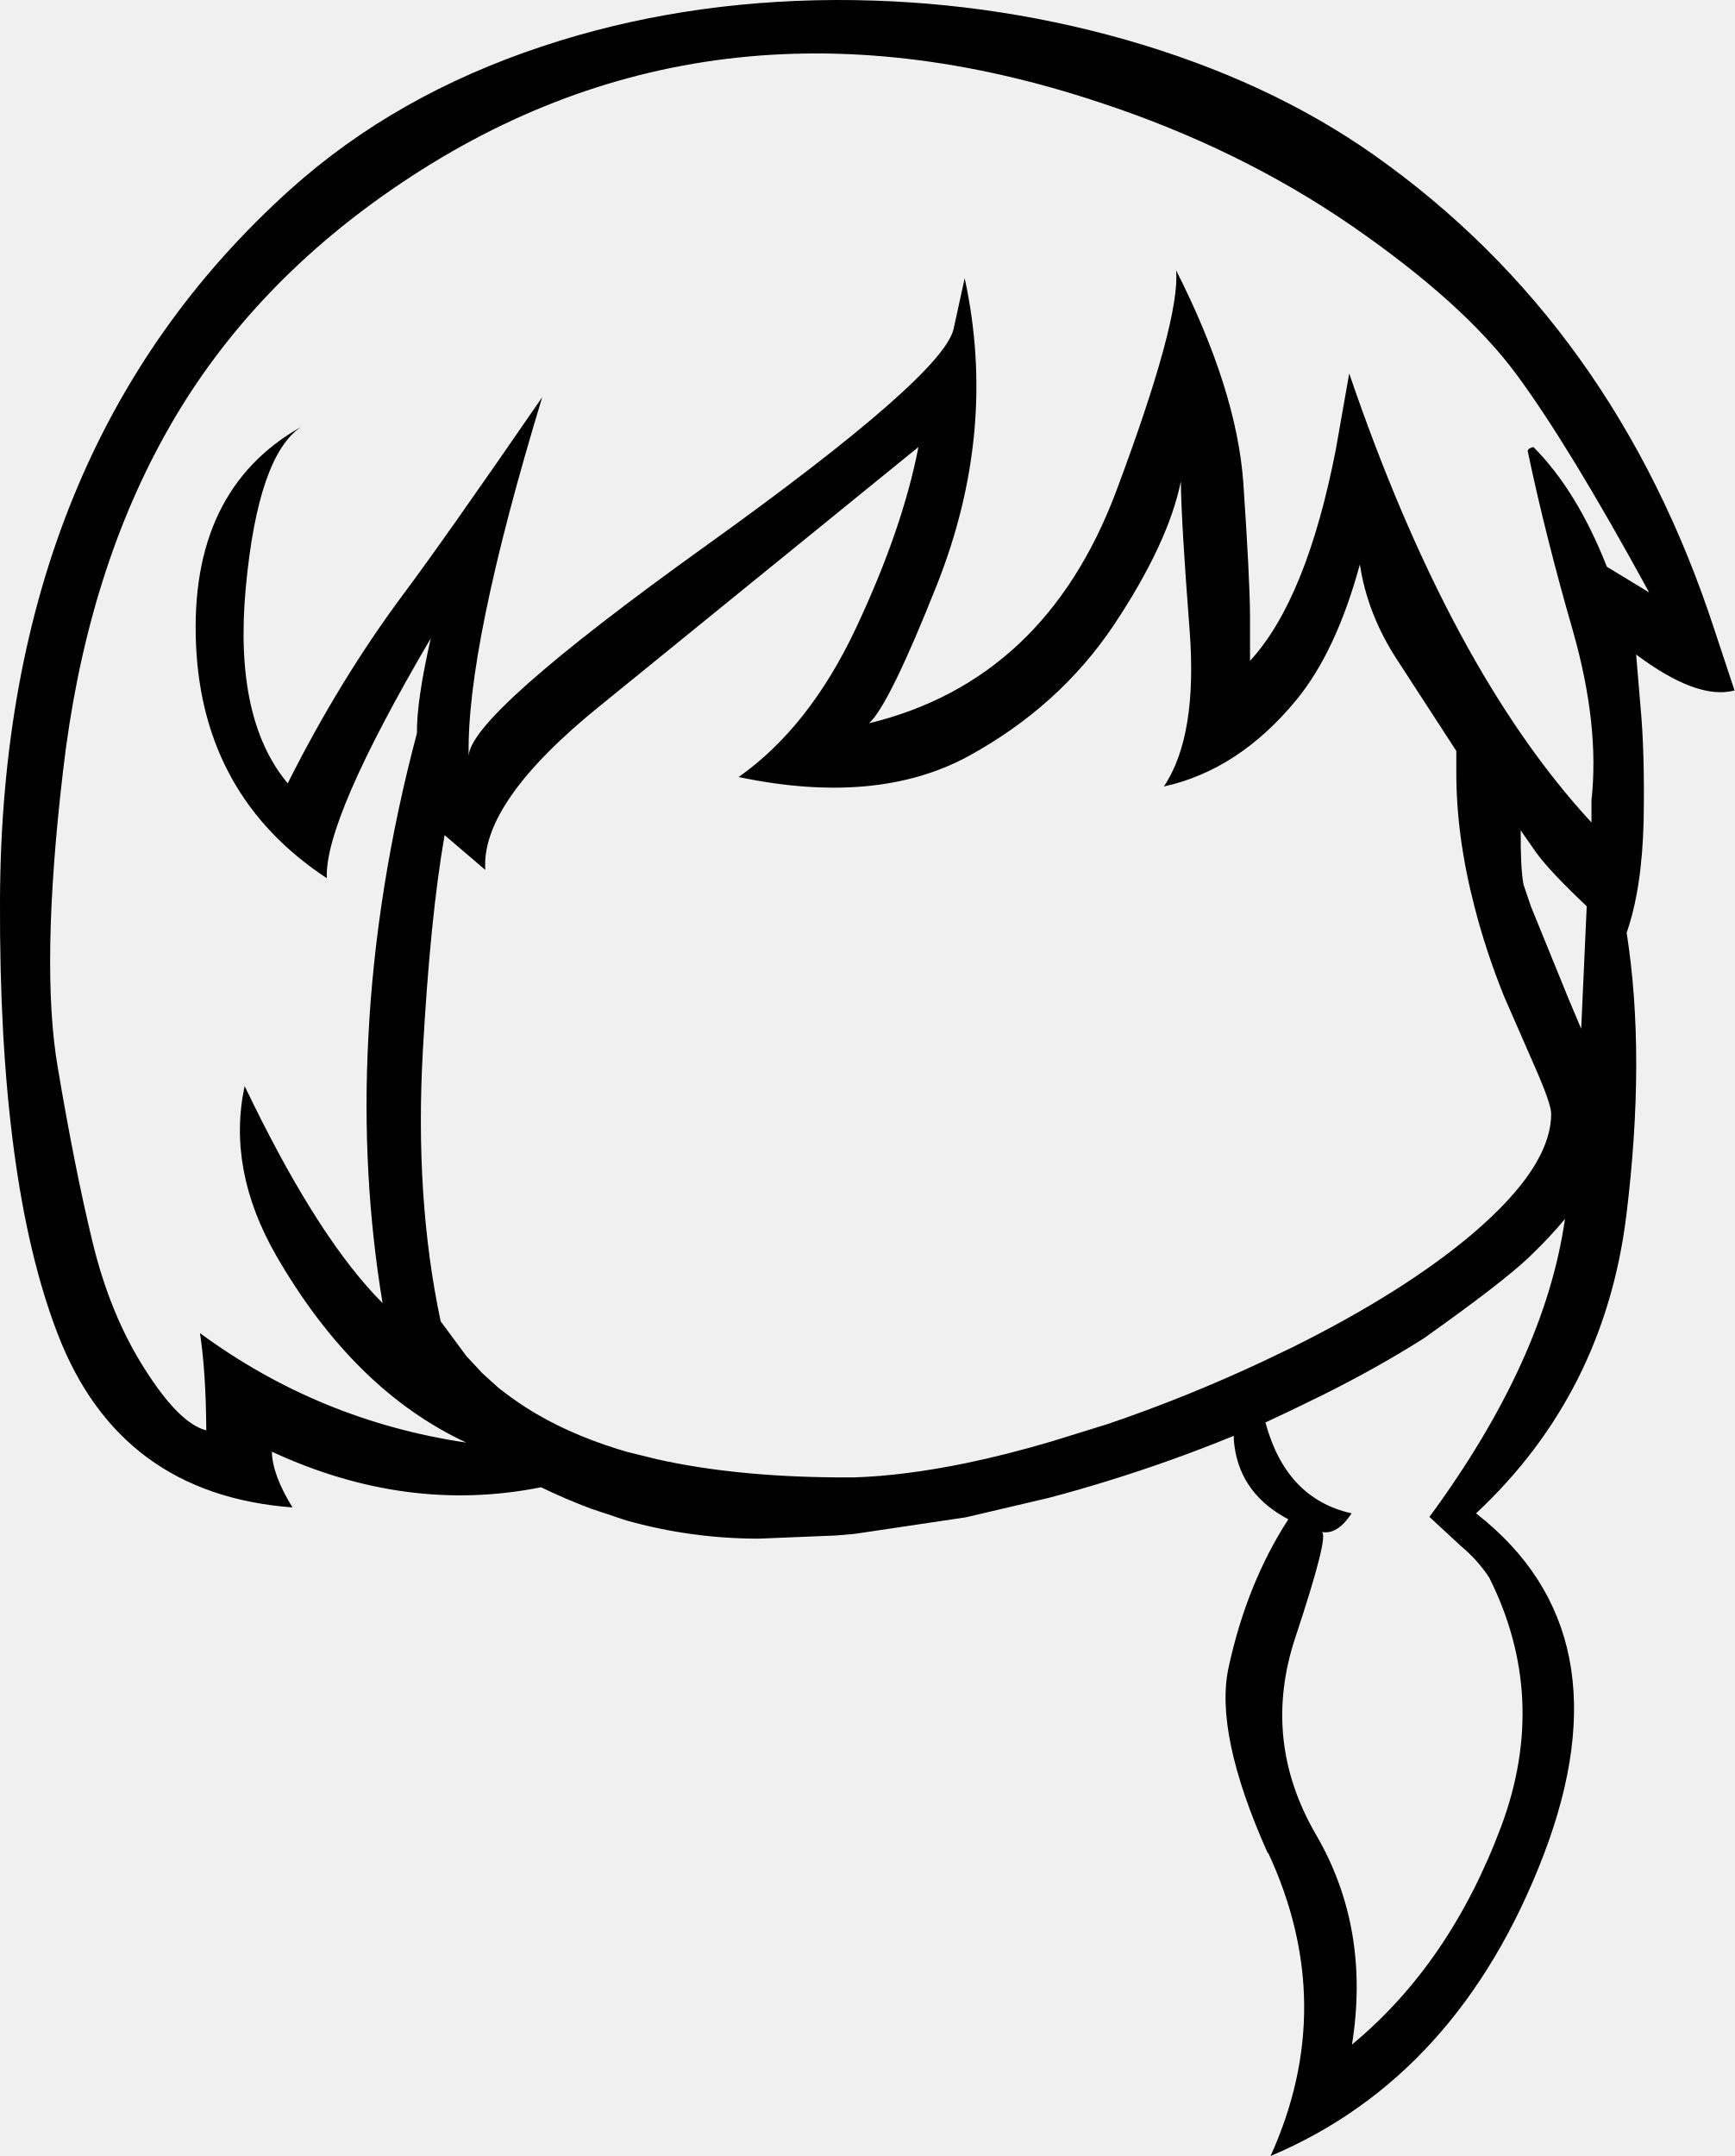
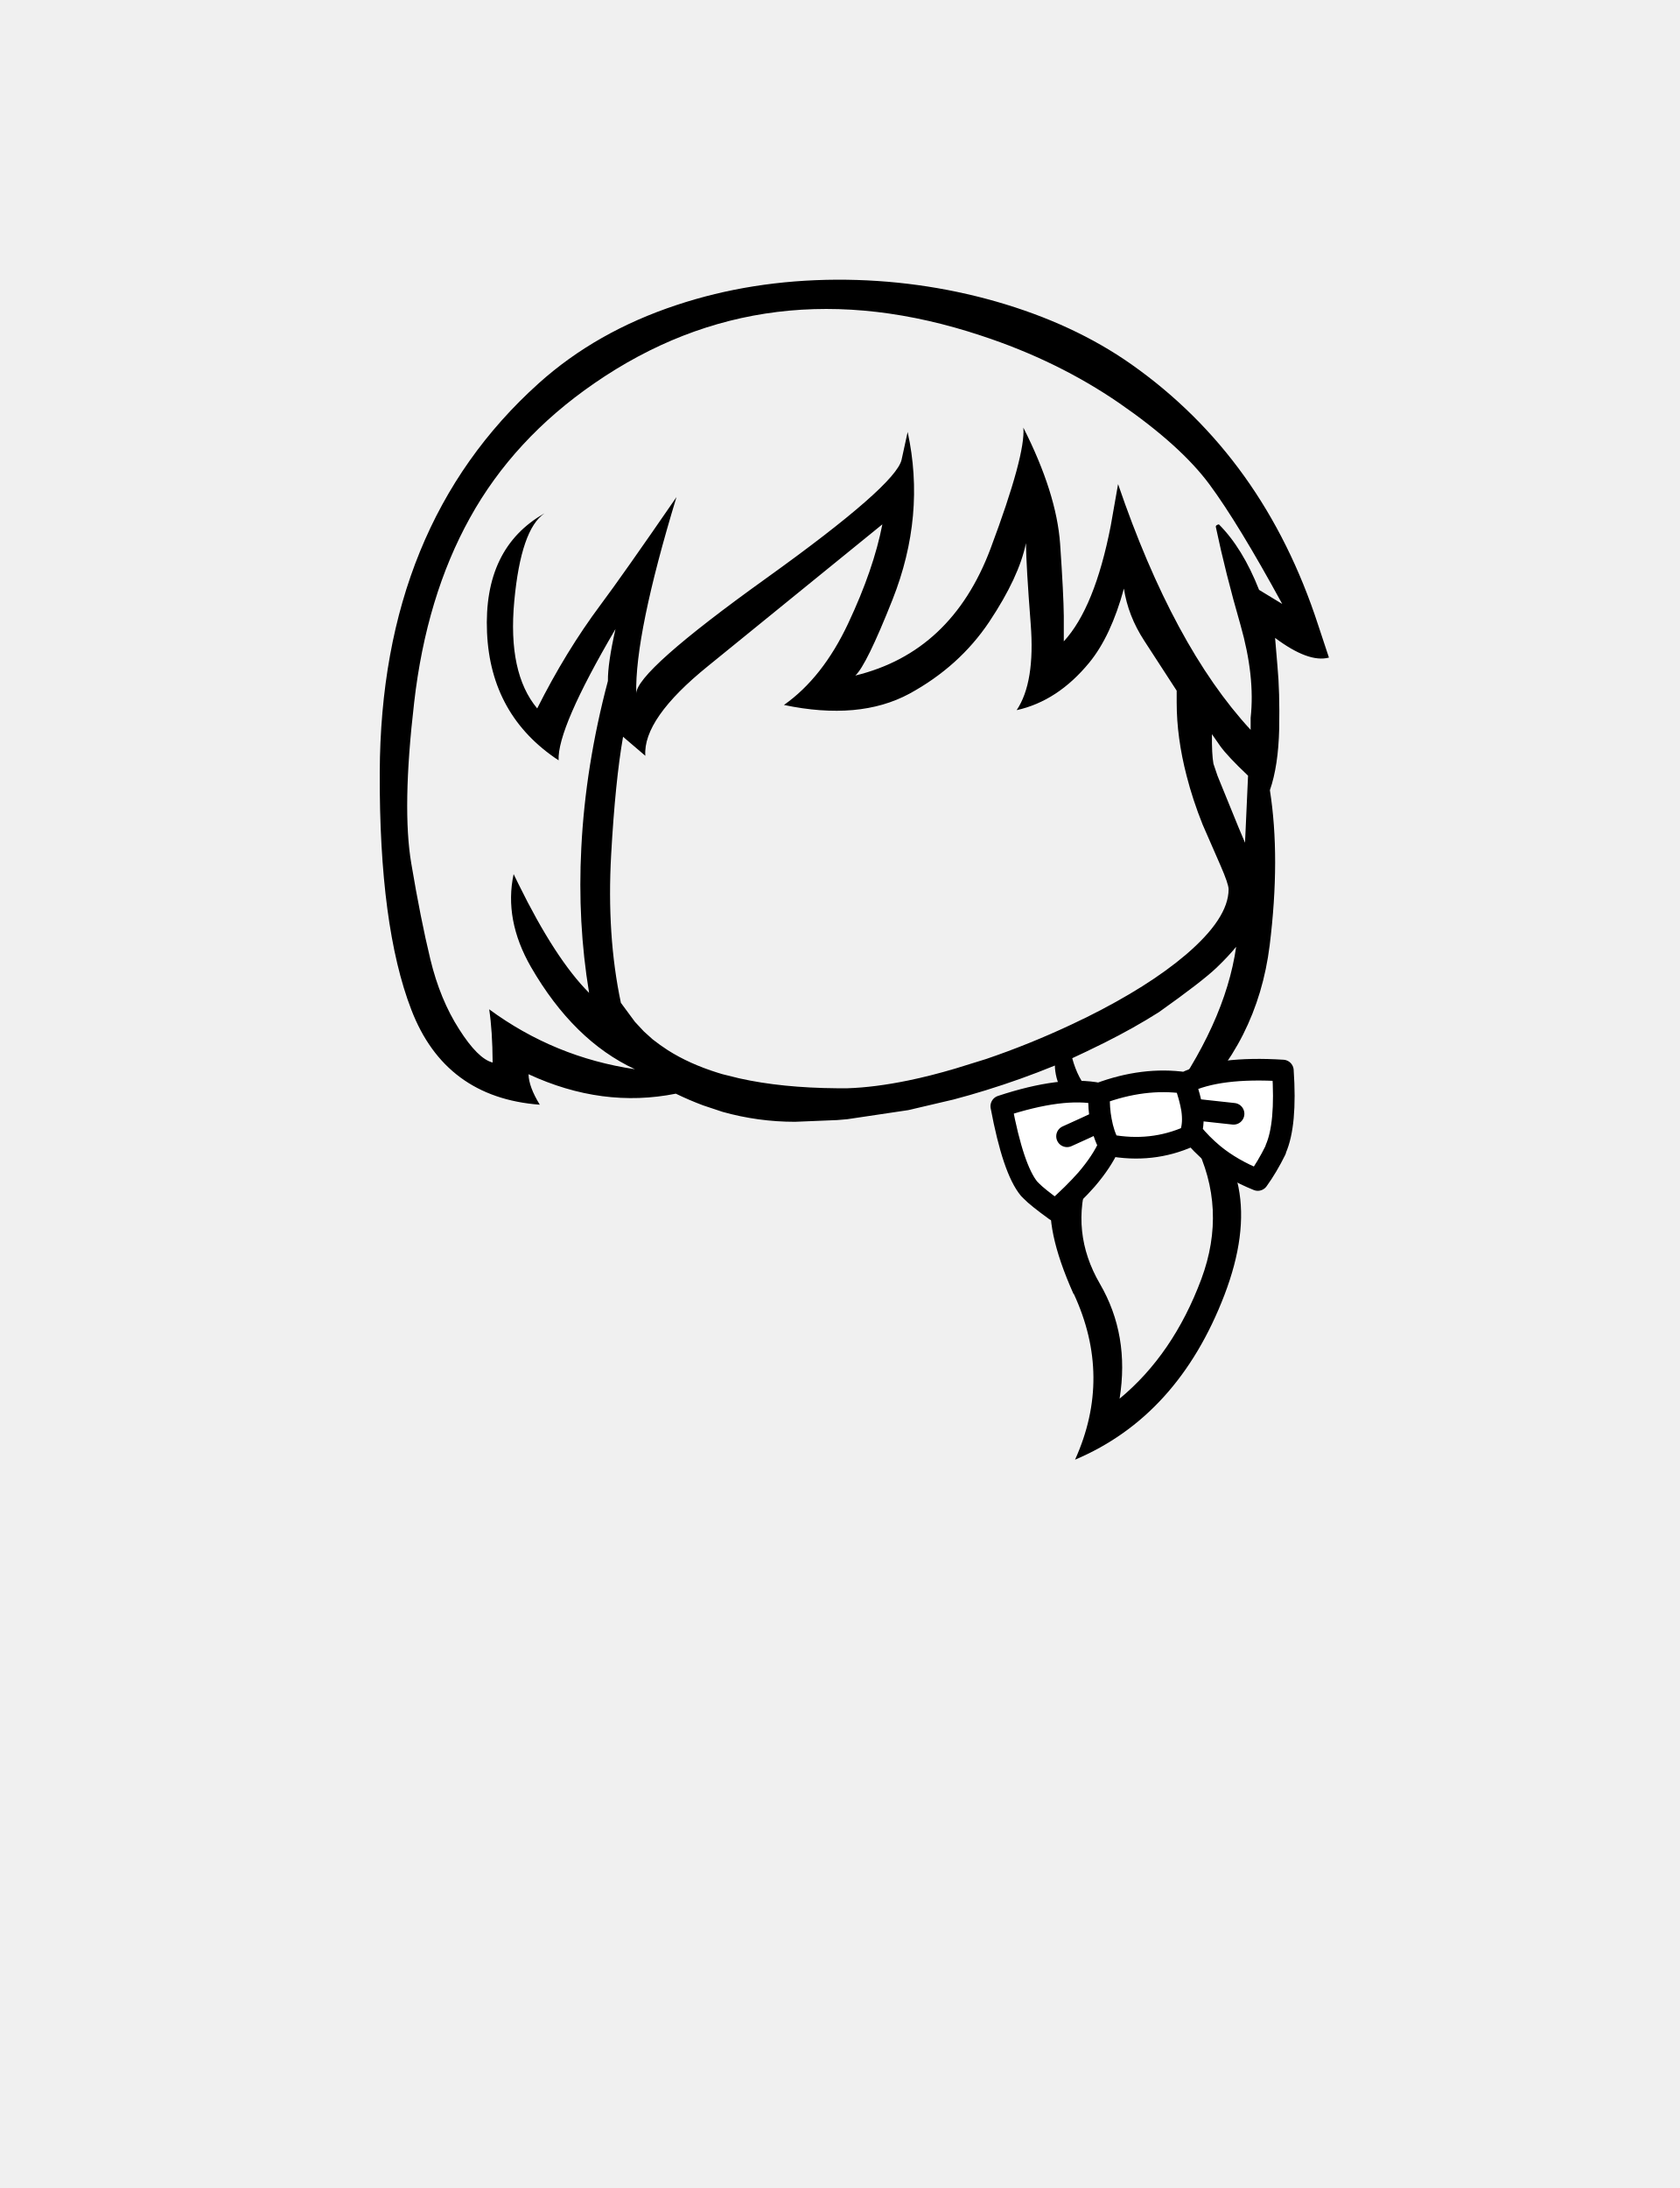
- <svg xmlns="http://www.w3.org/2000/svg" height="272.75px" width="219.45px">
-   <g transform="matrix(1, 0, 0, 1, 108.15, 321.9)">
-     <path d="M65.6 -302.35 Q96.2 -280.8 108.8 -242.1 L111.3 -234.55 Q106.6 -233.3 98.85 -239.1 L99.4 -232.55 Q99.95 -226.75 99.8 -218.1 99.6 -209.5 97.65 -203.9 100.1 -188.3 97.6 -168.05 94.8 -145.6 78.6 -130.45 97.9 -115.4 87.15 -87.25 76.4 -59.2 52.6 -49.15 61.25 -68.25 52.3 -87.5 L52.25 -87.45 Q45.45 -102.65 47.3 -111.0 49.6 -121.6 54.85 -129.7 L54.3 -130.0 Q48.45 -133.35 47.95 -139.75 L47.95 -140.25 47.8 -140.2 Q40.1 -137.05 32.0 -134.55 28.3 -133.4 24.5 -132.4 L14.05 -129.95 -0.05 -127.85 -2.4 -127.65 -12.15 -127.25 Q-20.7 -127.25 -28.9 -129.55 L-33.4 -131.05 Q-36.6 -132.25 -39.7 -133.75 -56.7 -130.35 -73.75 -138.25 -73.7 -135.35 -71.15 -131.2 -93.05 -132.85 -100.85 -153.15 -108.3 -172.45 -108.15 -208.0 -107.95 -265.1 -71.4 -297.95 -58.1 -309.9 -39.5 -316.05 -22.2 -321.8 -2.5 -321.9 16.45 -321.95 34.35 -316.85 52.3 -311.7 65.6 -302.35 M49.15 -260.85 Q49.95 -249.15 50.0 -244.15 L50.0 -238.3 Q57.15 -246.05 60.85 -265.0 L62.55 -274.65 Q75.35 -237.15 93.2 -217.85 L93.2 -220.65 Q94.25 -230.15 90.85 -242.1 87.4 -254.05 85.15 -264.75 85.05 -265.15 85.85 -265.35 91.35 -259.85 95.15 -250.2 L100.5 -246.95 Q90.35 -265.55 83.7 -274.55 77.05 -283.55 62.85 -293.35 48.6 -303.15 30.95 -308.95 -18.7 -325.45 -58.55 -297.95 -77.2 -285.1 -87.3 -266.85 -97.4 -248.65 -100.2 -224.15 -103.05 -199.7 -100.85 -186.9 -98.7 -174.1 -96.45 -164.8 -94.2 -155.5 -89.8 -148.65 -85.45 -141.8 -82.05 -140.95 -82.1 -148.35 -82.85 -153.25 -67.75 -142.15 -49.15 -139.4 L-48.55 -139.0 -49.15 -139.4 Q-63.35 -146.0 -73.2 -163.05 -79.45 -173.95 -77.2 -184.5 L-76.1 -182.25 Q-67.55 -164.85 -59.75 -157.05 -62.45 -173.4 -61.55 -190.6 -60.6 -209.55 -55.4 -229.15 -55.45 -233.2 -53.65 -241.15 -67.15 -218.15 -66.8 -210.8 -82.5 -221.15 -83.35 -240.35 -84.2 -259.9 -70.05 -267.9 -75.5 -264.25 -77.05 -247.6 -78.6 -231.0 -71.75 -222.8 -65.15 -235.95 -57.1 -246.75 -52.05 -253.5 -39.55 -271.65 -49.2 -239.9 -48.85 -226.2 -48.9 -231.3 -18.85 -252.85 11.2 -274.4 12.5 -280.3 L13.9 -286.7 Q18.1 -267.4 10.4 -247.95 4.35 -232.7 1.8 -230.4 24.05 -235.8 33.05 -259.7 41.2 -281.45 40.65 -287.7 48.3 -272.6 49.15 -260.85 M14.3 -226.2 Q2.7 -219.95 -14.7 -223.6 -5.75 -229.9 0.15 -242.45 6.05 -255.0 8.05 -265.35 L-32.25 -232.6 Q-47.35 -220.4 -46.75 -211.85 L-51.9 -216.25 Q-53.7 -206.0 -54.65 -189.0 -55.7 -170.3 -52.4 -154.75 L-49.15 -150.35 -47.1 -148.15 -45.05 -146.3 Q-43.4 -145.0 -41.55 -143.8 -36.6 -140.65 -30.05 -138.6 L-28.9 -138.25 -25.05 -137.3 Q-15.25 -135.1 -2.4 -135.0 L-1.4 -135.0 -0.05 -135.0 Q6.25 -135.2 14.05 -136.8 19.15 -137.85 24.9 -139.55 L32.0 -141.75 Q42.0 -145.15 51.7 -149.7 L54.3 -150.95 55.25 -151.4 Q69.55 -158.5 78.25 -165.9 83.1 -170.05 85.55 -173.75 88.1 -177.6 88.1 -181.0 88.1 -182.2 86.25 -186.45 L82.1 -195.95 Q79.8 -201.7 78.4 -207.2 76.1 -216.05 76.1 -224.15 L76.1 -226.9 68.6 -238.45 Q64.85 -244.2 63.9 -250.5 60.9 -239.5 55.9 -233.4 48.6 -224.5 39.1 -222.4 43.4 -228.8 42.35 -242.3 41.3 -255.85 41.25 -261.0 39.65 -253.15 32.75 -242.8 25.85 -232.5 14.3 -226.2 M84.25 -216.85 Q84.2 -212.2 84.6 -210.0 L85.55 -207.2 90.4 -195.3 91.9 -191.75 92.6 -207.25 Q87.9 -211.7 86.2 -214.05 L84.25 -216.85 M85.55 -163.1 L85.35 -162.9 Q82.0 -159.7 72.0 -152.6 66.25 -148.95 59.35 -145.5 L55.25 -143.5 51.95 -141.95 Q54.55 -132.3 62.85 -130.45 61.05 -127.7 59.05 -128.1 60.1 -127.9 55.75 -114.8 51.4 -101.75 58.35 -89.8 65.25 -77.95 62.9 -63.25 75.3 -73.5 81.8 -90.9 87.85 -107.2 80.25 -122.35 78.75 -124.6 76.7 -126.3 L72.7 -130.0 Q87.3 -149.85 89.85 -167.7 88.0 -165.45 85.55 -163.1 M-58.95 -156.65 L-58.95 -156.3 -58.95 -156.65" fill="#000000" fill-rule="evenodd" stroke="none" />
+ <svg xmlns="http://www.w3.org/2000/svg" xmlns:xlink="http://www.w3.org/1999/xlink" height="505.75px" width="388.3px">
+   <g transform="matrix(1, 0, 0, 1, 195.95, 386.55)">
+     <use height="0.0" transform="matrix(1.0, 0.0, 0.0, 1.0, -57.75, -252.55)" width="0.0" xlink:href="#sprite0" />
+     <use height="272.75" transform="matrix(1.0, 0.0, 0.0, 1.0, -108.15, -321.9)" width="219.45" xlink:href="#shape0" />
+     <use height="37.5" transform="matrix(1.0, 0.0, 0.0, 1.0, 33.05, -141.8)" width="70.3" xlink:href="#shape1" />
  </g>
+   <defs>
+     <g id="shape0" transform="matrix(1, 0, 0, 1, 108.15, 321.9)">
+       <path d="M65.6 -302.35 Q96.2 -280.8 108.8 -242.1 L111.3 -234.55 Q106.6 -233.3 98.85 -239.1 L99.4 -232.55 Q99.95 -226.75 99.8 -218.1 99.6 -209.5 97.65 -203.9 100.1 -188.3 97.6 -168.05 94.8 -145.6 78.6 -130.45 97.9 -115.4 87.15 -87.25 76.4 -59.2 52.6 -49.15 61.25 -68.25 52.3 -87.5 L52.25 -87.45 Q45.45 -102.65 47.3 -111.0 49.6 -121.6 54.85 -129.7 L54.3 -130.0 Q48.45 -133.35 47.95 -139.75 L47.95 -140.25 47.8 -140.2 Q40.1 -137.05 32.0 -134.55 28.3 -133.4 24.5 -132.4 L14.05 -129.95 -0.05 -127.85 -2.4 -127.65 -12.15 -127.25 Q-20.7 -127.25 -28.9 -129.55 L-33.4 -131.05 Q-36.6 -132.25 -39.7 -133.75 -56.7 -130.35 -73.75 -138.25 -73.7 -135.35 -71.15 -131.2 -93.05 -132.85 -100.85 -153.15 -108.3 -172.45 -108.15 -208.0 -107.95 -265.1 -71.4 -297.95 -58.1 -309.9 -39.5 -316.05 -22.2 -321.8 -2.5 -321.9 16.45 -321.95 34.35 -316.85 52.3 -311.7 65.6 -302.35 M49.15 -260.85 Q49.95 -249.15 50.0 -244.15 L50.0 -238.3 Q57.15 -246.05 60.85 -265.0 L62.55 -274.65 Q75.35 -237.15 93.2 -217.85 L93.2 -220.65 Q94.25 -230.15 90.85 -242.1 87.4 -254.05 85.15 -264.75 85.05 -265.15 85.85 -265.35 91.35 -259.85 95.15 -250.2 L100.5 -246.95 Q90.35 -265.55 83.7 -274.55 77.05 -283.55 62.85 -293.35 48.6 -303.15 30.95 -308.95 -18.7 -325.45 -58.55 -297.95 -77.2 -285.1 -87.3 -266.85 -97.4 -248.65 -100.2 -224.15 -103.05 -199.7 -100.85 -186.9 -98.7 -174.1 -96.45 -164.8 -94.2 -155.5 -89.8 -148.65 -85.45 -141.8 -82.05 -140.95 -82.1 -148.35 -82.85 -153.25 -67.75 -142.15 -49.15 -139.4 L-48.55 -139.0 -49.15 -139.4 Q-63.35 -146.0 -73.2 -163.05 -79.45 -173.95 -77.2 -184.5 L-76.1 -182.25 Q-67.55 -164.85 -59.75 -157.05 -62.45 -173.4 -61.55 -190.6 -60.6 -209.55 -55.4 -229.15 -55.45 -233.2 -53.65 -241.15 -67.15 -218.15 -66.8 -210.8 -82.5 -221.15 -83.35 -240.35 -84.2 -259.9 -70.05 -267.9 -75.5 -264.25 -77.05 -247.6 -78.6 -231.0 -71.75 -222.8 -65.15 -235.95 -57.1 -246.75 -52.05 -253.5 -39.55 -271.65 -49.2 -239.9 -48.85 -226.2 -48.9 -231.3 -18.85 -252.85 11.2 -274.4 12.5 -280.3 L13.9 -286.7 Q18.1 -267.4 10.4 -247.95 4.35 -232.7 1.8 -230.4 24.05 -235.8 33.05 -259.7 41.2 -281.45 40.65 -287.7 48.3 -272.6 49.15 -260.85 M14.3 -226.2 Q2.7 -219.95 -14.7 -223.6 -5.75 -229.9 0.15 -242.45 6.05 -255.0 8.05 -265.35 L-32.25 -232.6 Q-47.35 -220.4 -46.75 -211.85 L-51.9 -216.25 Q-53.7 -206.0 -54.65 -189.0 -55.7 -170.3 -52.4 -154.75 L-49.15 -150.35 -47.1 -148.15 -45.05 -146.3 Q-43.4 -145.0 -41.55 -143.8 -36.6 -140.65 -30.05 -138.6 L-28.9 -138.25 -25.05 -137.3 Q-15.25 -135.1 -2.4 -135.0 L-1.4 -135.0 -0.05 -135.0 Q6.25 -135.2 14.05 -136.8 19.15 -137.85 24.9 -139.55 L32.0 -141.75 Q42.0 -145.15 51.7 -149.7 L54.3 -150.95 55.25 -151.4 Q69.55 -158.5 78.25 -165.9 83.1 -170.05 85.55 -173.75 88.1 -177.6 88.1 -181.0 88.1 -182.2 86.25 -186.45 L82.1 -195.95 Q79.8 -201.7 78.4 -207.2 76.1 -216.05 76.1 -224.15 L76.1 -226.9 68.6 -238.45 Q64.85 -244.2 63.9 -250.5 60.9 -239.5 55.9 -233.4 48.6 -224.5 39.1 -222.4 43.4 -228.8 42.35 -242.3 41.3 -255.85 41.25 -261.0 39.65 -253.15 32.75 -242.8 25.85 -232.5 14.3 -226.2 M84.25 -216.85 Q84.2 -212.2 84.6 -210.0 L85.55 -207.2 90.4 -195.3 91.9 -191.75 92.6 -207.25 Q87.9 -211.7 86.2 -214.05 L84.25 -216.85 M85.55 -163.1 L85.35 -162.9 Q82.0 -159.7 72.0 -152.6 66.25 -148.95 59.35 -145.5 L55.25 -143.5 51.95 -141.95 Q54.55 -132.3 62.85 -130.45 61.05 -127.7 59.05 -128.1 60.1 -127.9 55.75 -114.8 51.4 -101.75 58.35 -89.8 65.25 -77.95 62.9 -63.25 75.3 -73.5 81.8 -90.9 87.85 -107.2 80.25 -122.35 78.75 -124.6 76.7 -126.3 L72.7 -130.0 Q87.3 -149.85 89.85 -167.7 88.0 -165.45 85.55 -163.1 M-58.95 -156.3 L-58.95 -156.65 -58.95 -156.3" fill="#000000" fill-rule="evenodd" stroke="none" />
+     </g>
+     <g id="shape1" transform="matrix(1, 0, 0, 1, -33.05, 141.8)">
+       <path d="M79.4 -124.8 L79.65 -124.7 79.05 -123.9 79.4 -124.8" fill="#ff7777" fill-rule="evenodd" stroke="none" />
+       <path d="M58.15 -133.75 Q58.05 -130.3 58.6 -127.5 54.65 -125.65 50.75 -123.9 54.65 -125.65 58.6 -127.5 58.05 -130.3 58.15 -133.75 68.45 -137.6 78.0 -136.25 85.75 -140.05 100.65 -139.1 101.5 -126.6 99.0 -120.95 L98.95 -120.7 Q97.05 -116.85 94.85 -113.8 88.8 -116.25 84.55 -119.75 81.75 -122.1 79.65 -124.7 L79.4 -124.8 Q80.1 -127.0 79.65 -130.15 L89.25 -129.1 79.65 -130.15 Q80.1 -127.0 79.4 -124.8 L79.05 -123.9 Q70.35 -120.0 60.5 -121.85 58.85 -118.1 55.25 -113.9 52.25 -110.5 48.05 -106.8 43.85 -109.85 42.5 -111.25 L42.0 -111.75 Q38.3 -116.2 35.55 -130.85 49.65 -135.5 58.15 -133.75 M58.6 -127.5 Q59.15 -124.35 60.5 -121.85 59.15 -124.35 58.6 -127.5 M79.65 -130.15 Q79.2 -132.85 78.0 -136.25 79.2 -132.85 79.65 -130.15" fill="#ffffff" fill-rule="evenodd" stroke="none" />
+       <path d="M50.75 -123.9 Q54.65 -125.65 58.6 -127.5 58.05 -130.3 58.15 -133.75 49.65 -135.5 35.55 -130.85 38.3 -116.2 42.0 -111.75 L42.5 -111.25 Q43.85 -109.85 48.05 -106.8 52.25 -110.5 55.25 -113.9 58.85 -118.1 60.5 -121.85 59.15 -124.35 58.6 -127.5 M89.25 -129.1 L79.65 -130.15 Q80.1 -127.0 79.4 -124.8 L79.05 -123.9 Q70.35 -120.0 60.5 -121.85 M79.65 -124.7 Q81.75 -122.1 84.55 -119.75 88.8 -116.25 94.85 -113.8 97.05 -116.85 98.95 -120.7 L99.0 -120.95 Q101.5 -126.6 100.65 -139.1 85.75 -140.05 78.0 -136.25 79.2 -132.85 79.65 -130.15 M79.05 -123.9 L79.65 -124.7 M78.0 -136.25 Q68.45 -137.6 58.15 -133.75" fill="none" stroke="#000000" stroke-linecap="round" stroke-linejoin="round" stroke-width="5.0" />
+     </g>
+   </defs>
</svg>
